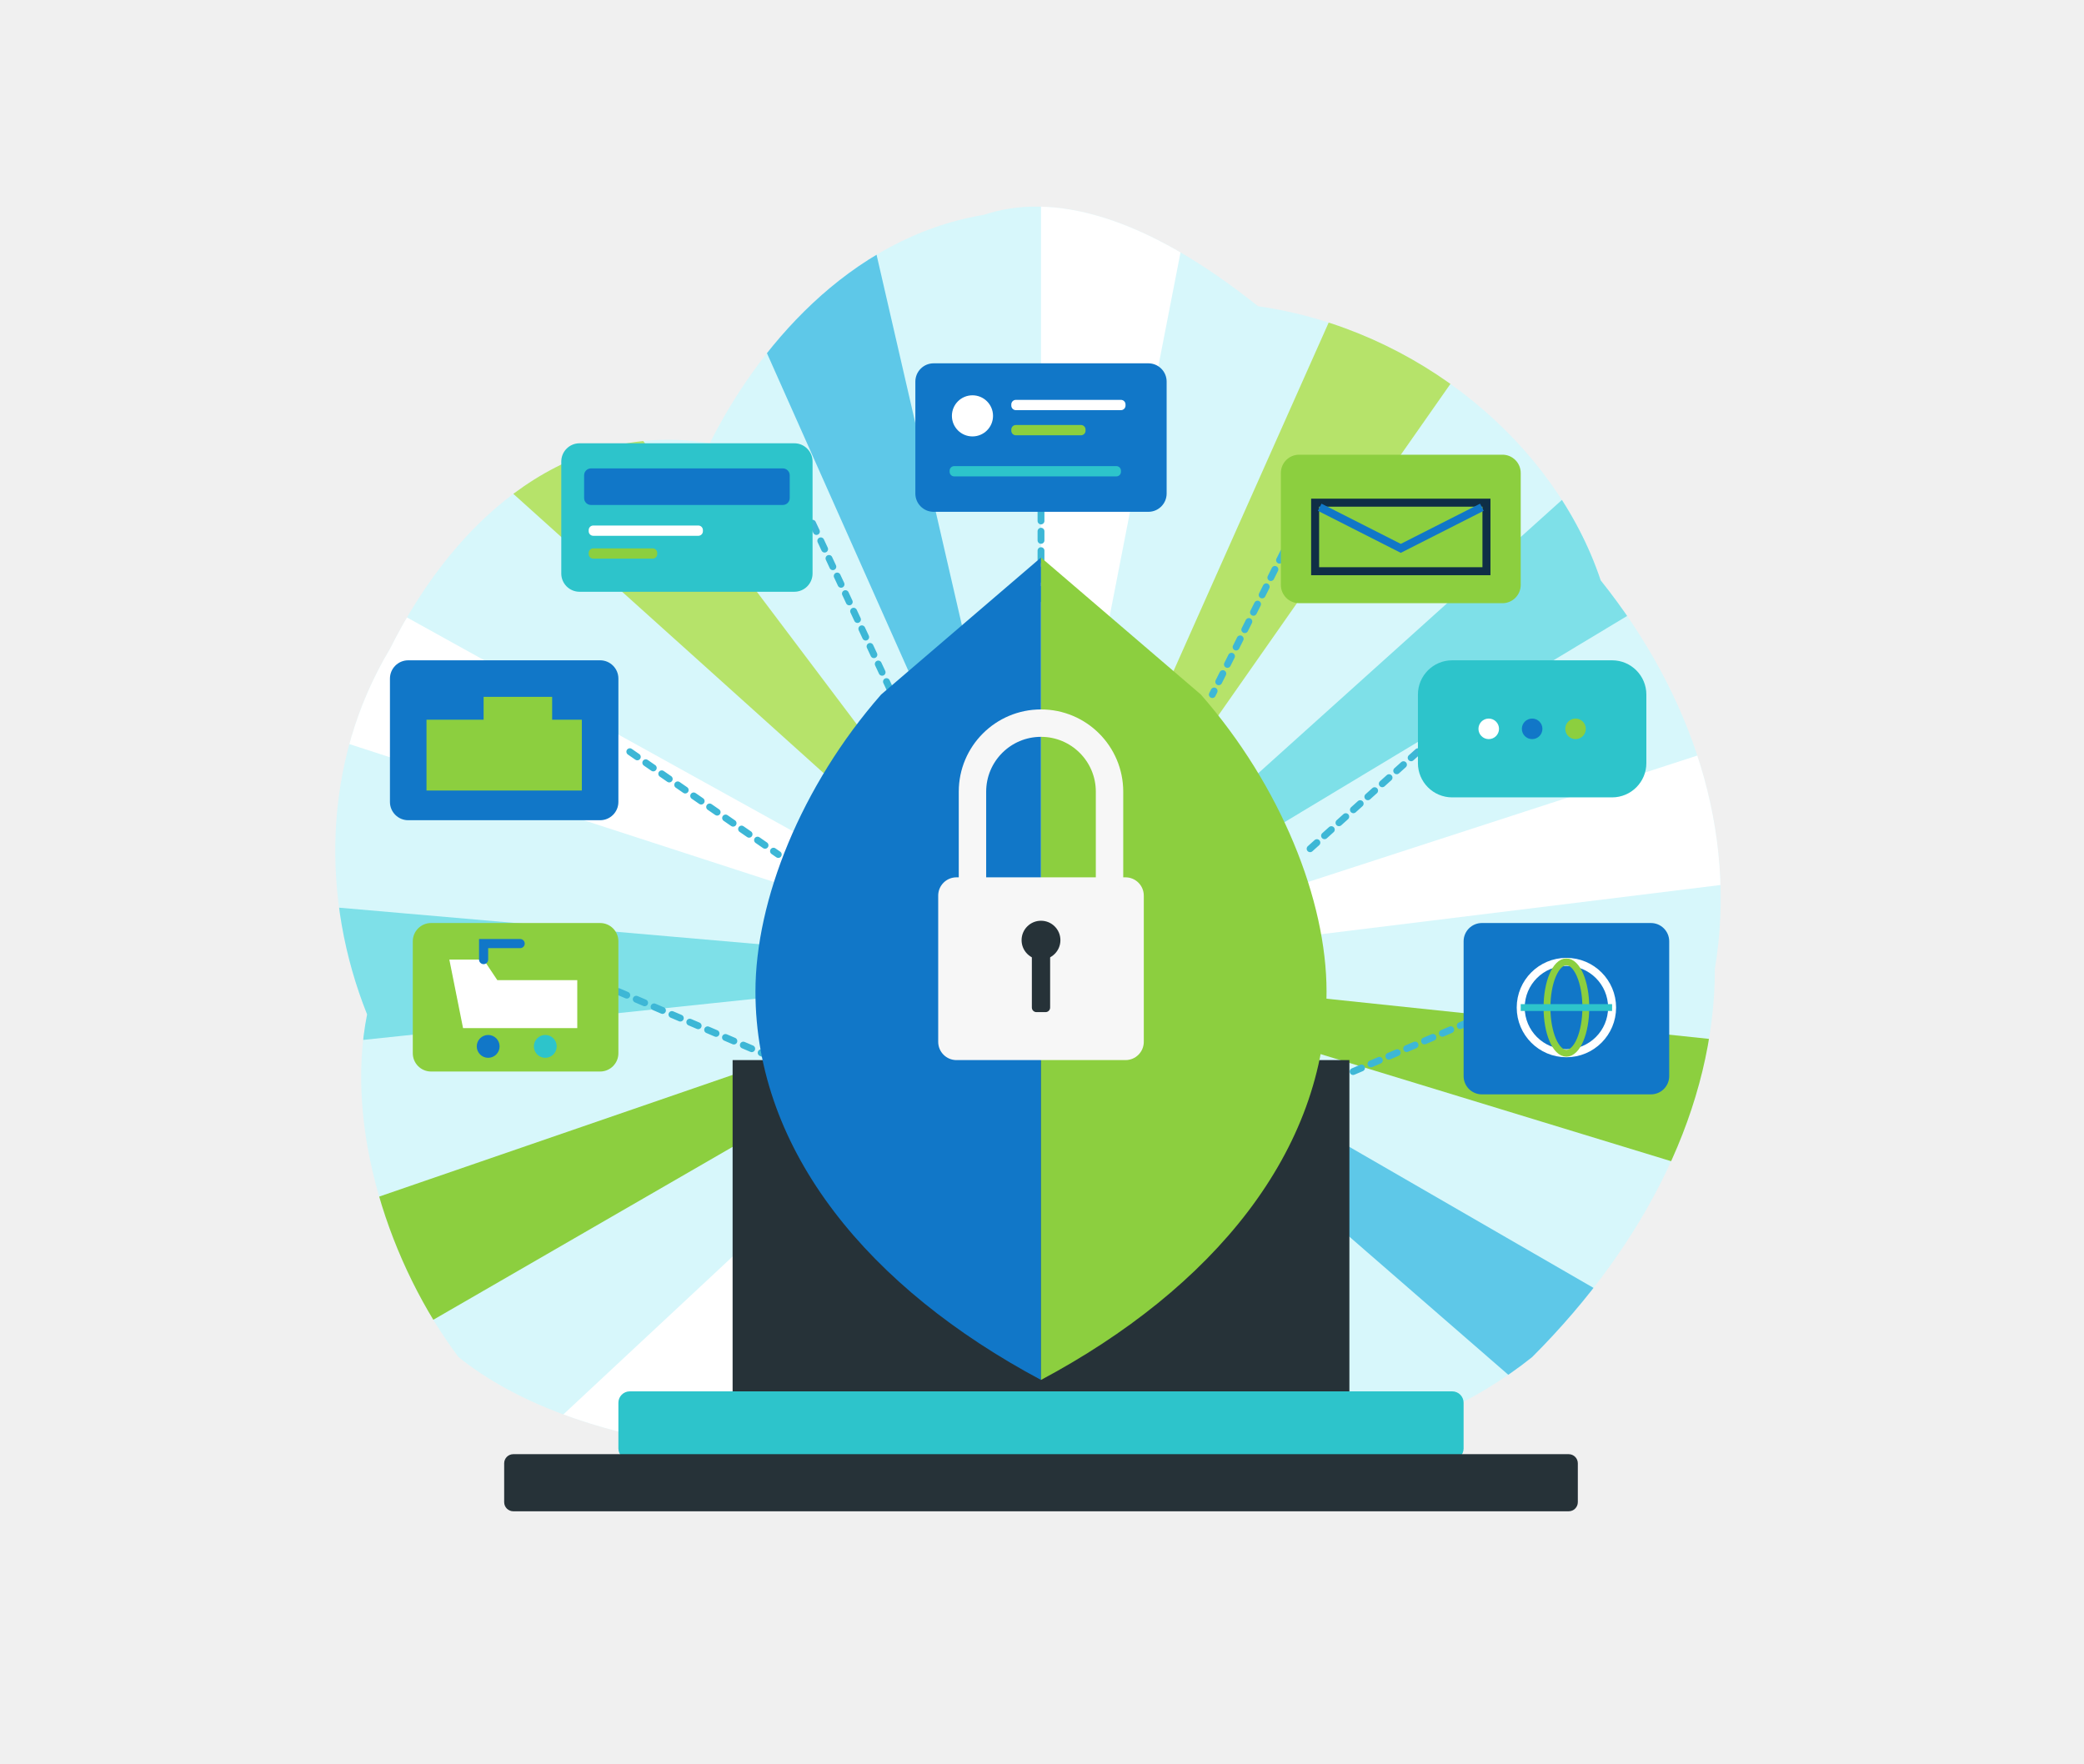
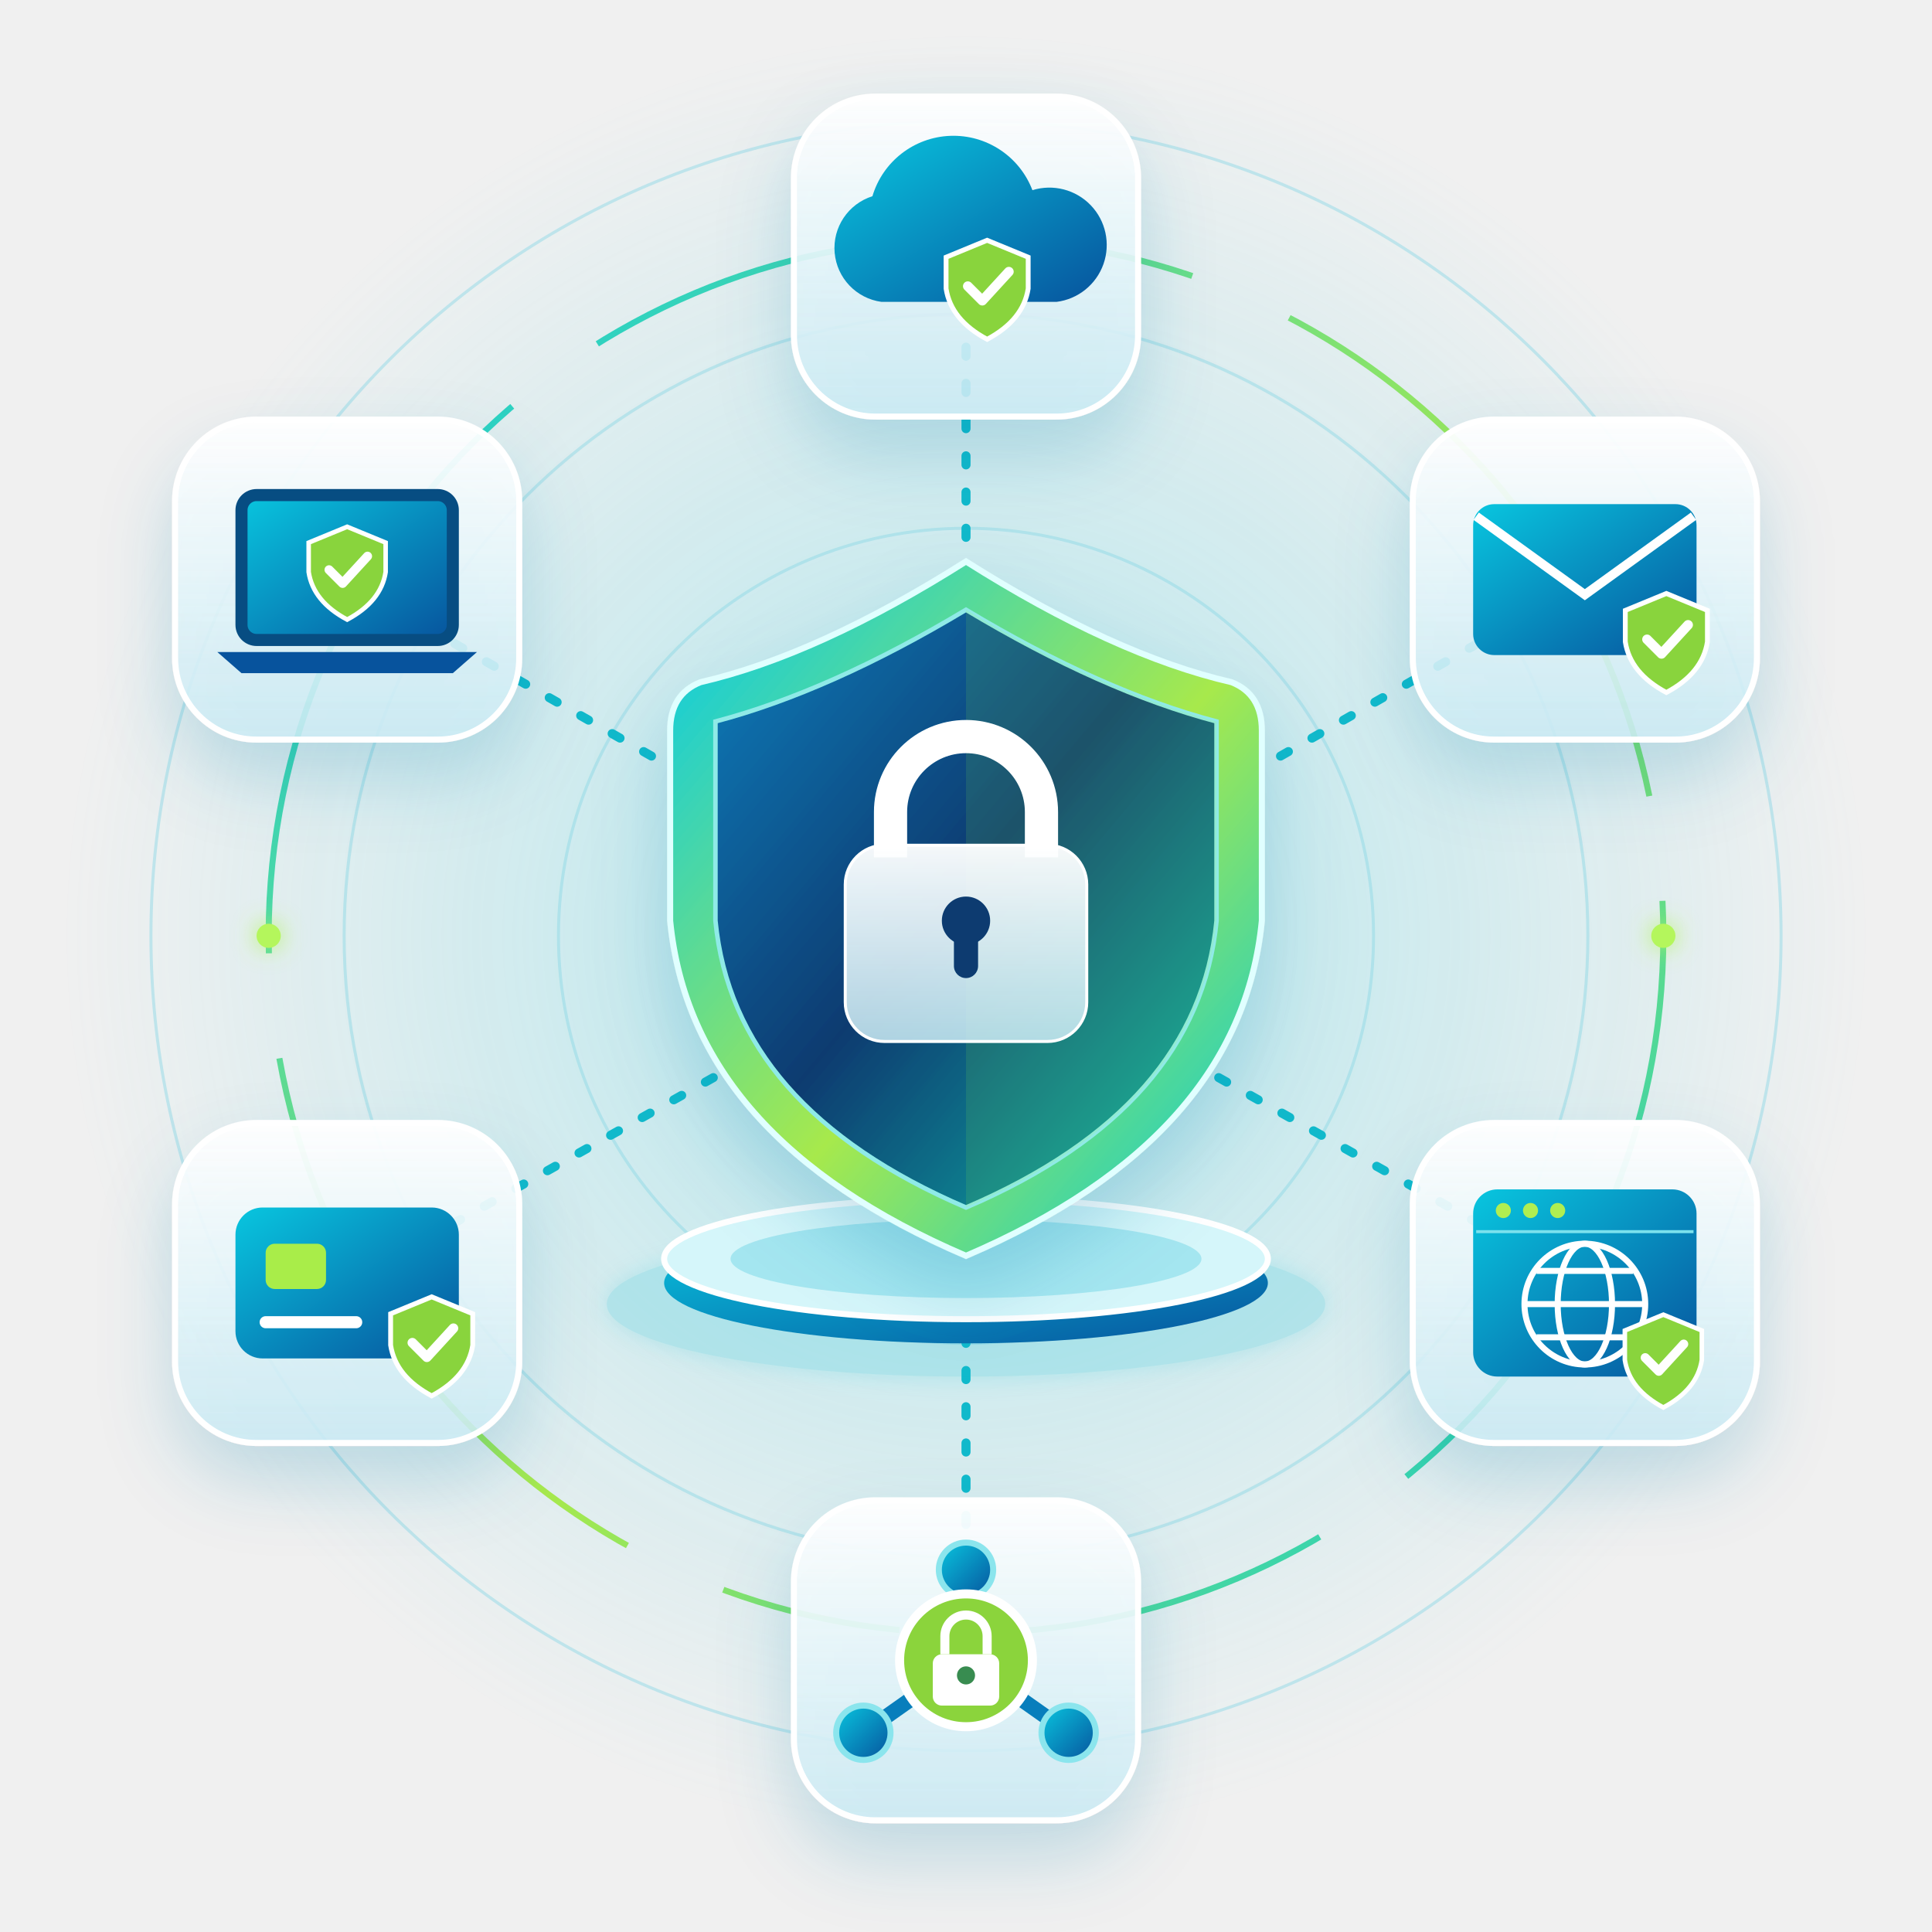
- <svg xmlns="http://www.w3.org/2000/svg" viewBox="0 0 520 440" class="animated">
+ <svg xmlns="http://www.w3.org/2000/svg" viewBox="0 0 640 640" role="img" aria-labelledby="title">
+   <defs>
+     <linearGradient id="shield" x2="1" y2="1">
+       <stop stop-color="#087ebc" />
+       <stop offset=".48" stop-color="#073b70" />
+       <stop offset="1" stop-color="#09baa9" />
+     </linearGradient>
+     <linearGradient id="edge" x2="1" y2="1">
+       <stop stop-color="#00c9ee" />
+       <stop offset=".55" stop-color="#a7e94c" />
+       <stop offset="1" stop-color="#00c9df" />
+     </linearGradient>
+     <linearGradient id="glass" x2="0" y2="1">
+       <stop stop-color="#fff" stop-opacity=".96" />
+       <stop offset="1" stop-color="#ccecf5" stop-opacity=".85" />
+     </linearGradient>
+     <linearGradient id="blue" x2="1" y2="1">
+       <stop stop-color="#08c6df" />
+       <stop offset="1" stop-color="#07539d" />
+     </linearGradient>
+     <radialGradient id="halo">
+       <stop stop-color="#41d5e7" stop-opacity=".35" />
+       <stop offset="1" stop-color="#41d5e7" stop-opacity="0" />
+     </radialGradient>
+     <filter id="shadow" x="-60%" y="-60%" width="220%" height="240%">
+       <feDropShadow dx="0" dy="12" stdDeviation="12" flood-color="#087ca5" flood-opacity=".23" />
+     </filter>
+     <filter id="glow" x="-100%" y="-100%" width="300%" height="300%">
+       <feGaussianBlur stdDeviation="4" result="b" />
+       <feMerge>
+         <feMergeNode in="b" />
+         <feMergeNode in="SourceGraphic" />
+       </feMerge>
+     </filter>
+     <g id="tile">
+       <rect x="-57" y="-53" width="114" height="106" rx="27" fill="url(#glass)" stroke="white" stroke-width="2" filter="url(#shadow)" />
+     </g>
+     <g id="tick">
+       <path d="M0 -18L17 -11V2Q15 15 0 23Q-15 15 -17 2V-11Z" fill="#89d43d" stroke="white" stroke-width="2" />
+       <path d="M-8 1L-2 7L9 -5" stroke="white" stroke-width="4" fill="none" stroke-linecap="round" stroke-linejoin="round" />
+     </g>
+   </defs>
  <style>
- .animated .burst{animation:hero-fade .5s cubic-bezier(0.22,1,0.36,1) .2s both}
- .animated .shield{animation:hero-fade .7s cubic-bezier(0.22,1,0.36,1) .28s both}
- .animated .card{animation:hero-fade .5s cubic-bezier(0.22,1,0.36,1) both}
- .animated .bob-b{animation:hero-float 18s ease-in-out -4s infinite;transform-box:fill-box;transform-origin:center}
- .animated .bob-d{animation:hero-float 22s ease-in-out -8s infinite;transform-box:fill-box;transform-origin:center}
- .animated .bob-b.late{animation-duration:20s;animation-delay:-11s}
- @keyframes hero-fade{from{opacity:0}to{opacity:1}}
- @keyframes hero-float{0%,100%{transform:translateY(0)}50%{transform:translateY(-1.6px)}}
- @media (prefers-reduced-motion:reduce){.animated *{animation:none!important}}
+ .orbit{transform-origin:320px 310px;animation:spin 24s linear infinite}.data{stroke-dasharray:3 9;animation:flow 1.6s linear infinite}.float{animation:float 4s ease-in-out infinite}.shield-float{animation:float 5s ease-in-out infinite}.pulse{animation:pulse 3s ease-in-out infinite}@keyframes spin{to{transform:rotate(360deg)}}@keyframes flow{to{stroke-dashoffset:-48}}@keyframes float{50%{transform:translateY(-9px)}}@keyframes pulse{50%{opacity:.35}}@media(prefers-reduced-motion:reduce){*{animation:none!important}}
</style>
-   <defs>
-     <clipPath id="burst-clip">
-       <path d="M70 16 C58 18 50 28 46 36 C34 34 24 42 18 54 C12 64 12 76 16 86 C14 96 18 108 24 116 C34 124 52 126 70 124 C92 128 108 124 118 116 C128 106 134 94 134 82 C136 70 132 58 124 48 C120 36 108 26 94 24 C84 16 76 14 70 16Z" />
-     </clipPath>
-     <clipPath id="burst-clip-right">
-       <rect x="75" y="40" width="40" height="80" />
-     </clipPath>
-   </defs>
-   <g transform="translate(46 8) scale(2.85)">
-     <g class="burst" clip-path="url(#burst-clip)">
-       <rect x="-20" y="-20" width="190" height="190" fill="#d7f7fb" />
-       <g>
-         <path fill="#ffffff" d="M75 82 L75 -8 L92.2 -6.3 Z" />
-         <path fill="#b6e36a" d="M75 82 L111.6 -0.2 L126.6 8.3 Z" />
-         <path fill="#7ee0e8" d="M75 82 L141.9 21.8 L152.1 35.6 Z" />
-         <path fill="#ffffff" d="M75 82 L160.6 54.2 L164.3 71 Z" />
-         <path fill="#8ccf3f" d="M75 82 L164.5 91.4 L161.1 108.3 Z" />
-         <path fill="#5ec8e8" d="M75 82 L152.9 127 L142.9 141 Z" />
-         <path fill="#ffffff" d="M75 82 L127.9 154.8 L113 163.6 Z" />
-         <path fill="#c6ee7a" d="M75 82 L93.7 170 L76.6 172 Z" />
-         <path fill="#9adff0" d="M75 82 L56.3 170 L39.8 164.8 Z" />
-         <path fill="#ffffff" d="M75 82 L22.1 154.8 L9.2 143.4 Z" />
-         <path fill="#8ccf3f" d="M75 82 L-2.9 127 L-10.1 111.3 Z" />
-         <path fill="#7ee0e8" d="M75 82 L-14.5 91.4 L-14.7 74.2 Z" />
-         <path fill="#ffffff" d="M75 82 L-10.6 54.2 L-3.7 38.4 Z" />
-         <path fill="#b6e36a" d="M75 82 L8.1 21.8 L20.8 10.1 Z" />
-         <path fill="#5ec8e8" d="M75 82 L38.4 -0.2 L54.8 -5.7 Z" />
+   <circle cx="320" cy="310" r="302" fill="url(#halo)" />
+   <g fill="none" stroke="#89d6e5" opacity=".45">
+     <circle cx="320" cy="310" r="135" />
+     <circle cx="320" cy="310" r="206" />
+     <circle cx="320" cy="310" r="270" />
+   </g>
+   <g class="orbit">
+     <circle cx="320" cy="310" r="231" fill="none" stroke="url(#edge)" stroke-width="2" stroke-dasharray="110 35 60 35" />
+     <g fill="#b4f65b" filter="url(#glow)">
+       <circle cx="320" cy="79" r="4" />
+       <circle cx="551" cy="310" r="4" />
+       <circle cx="320" cy="541" r="4" />
+       <circle cx="89" cy="310" r="4" />
+     </g>
+   </g>
+   <g class="data" fill="none" stroke="#10b9cb" stroke-width="3" stroke-linecap="round">
+     <path d="M320 310V100M320 310L124 198M320 310L516 198M320 310L124 420M320 310L516 420M320 310V535" />
+   </g>
+   <ellipse cx="320" cy="432" rx="119" ry="24" fill="#0cbad3" opacity=".18" class="pulse" filter="url(#glow)" />
+   <ellipse cx="320" cy="425" rx="100" ry="20" fill="url(#blue)" />
+   <ellipse cx="320" cy="417" rx="100" ry="20" fill="#d5f6fa" stroke="#fff" stroke-width="2" />
+   <ellipse cx="320" cy="417" rx="78" ry="13" fill="#74d6e5" opacity=".5" />
+   <g class="shield-float" filter="url(#shadow)">
+     <path d="M320 186Q369 217 408 226Q418 230 418 242V305Q411 377 320 416Q229 377 222 305V242Q222 230 232 226Q271 217 320 186Z" fill="url(#edge)" stroke="#e0ffff" stroke-width="2" />
+     <path d="M320 202Q365 229 403 239V305Q397 367 320 400Q243 367 237 305V239Q275 229 320 202Z" fill="url(#shield)" stroke="#8feae7" stroke-width="1.5" />
+     <path d="M320 202Q365 229 403 239V305Q397 367 320 400Z" fill="#a4ed46" opacity=".13" />
+     <path d="M295 284V269a25 25 0 0 1 50 0V284" fill="none" stroke="white" stroke-width="11" />
+     <rect x="280" y="280" width="80" height="65" rx="13" fill="url(#glass)" stroke="white" />
+     <circle cx="320" cy="305" r="8" fill="#073b70" />
+     <rect x="316" y="305" width="8" height="19" rx="4" fill="#073b70" />
+   </g>
+   <g transform="translate(320 85)">
+     <g class="float">
+       <use href="#tile" />
+       <path d="M-28 15A18 18 0 0 1 -31 -20A28 28 0 0 1 22 -22A19 19 0 1 1 30 15Z" fill="url(#blue)" />
+       <use href="#tick" transform="translate(7 9) scale(.8)" />
+     </g>
+   </g>
+   <g transform="translate(115 192)">
+     <g class="float" style="animation-delay:-1s">
+       <use href="#tile" />
+       <rect x="-35" y="-28" width="70" height="48" rx="5" fill="url(#blue)" stroke="#074d82" stroke-width="4" />
+       <path d="M-43 24H43L35 31H-35Z" fill="#07539d" />
+       <use href="#tick" transform="translate(0 -4) scale(.75)" />
+     </g>
+   </g>
+   <g transform="translate(525 192)">
+     <g class="float" style="animation-delay:-2s">
+       <use href="#tile" />
+       <rect x="-37" y="-25" width="74" height="50" rx="7" fill="url(#blue)" />
+       <path d="M-36 -21L0 5L36 -21" fill="none" stroke="white" stroke-width="3" />
+       <use href="#tick" transform="translate(27 19) scale(.8)" />
+     </g>
+   </g>
+   <g transform="translate(115 425)">
+     <g class="float" style="animation-delay:-2.5s">
+       <use href="#tile" />
+       <rect x="-37" y="-25" width="74" height="50" rx="9" fill="url(#blue)" />
+       <rect x="-27" y="-13" width="20" height="15" rx="3" fill="#a9ed49" />
+       <path d="M-27 13H3" stroke="white" stroke-width="4" stroke-linecap="round" />
+       <use href="#tick" transform="translate(28 19) scale(.8)" />
+     </g>
+   </g>
+   <g transform="translate(525 425)">
+     <g class="float" style="animation-delay:-.7s">
+       <use href="#tile" />
+       <rect x="-37" y="-31" width="74" height="62" rx="8" fill="url(#blue)" />
+       <path d="M-36 -17H36" stroke="#7be1ed" />
+       <g fill="#b0ee51">
+         <circle cx="-27" cy="-24" r="2.5" />
+         <circle cx="-18" cy="-24" r="2.5" />
+         <circle cx="-9" cy="-24" r="2.5" />
      </g>
+       <g fill="none" stroke="white" stroke-width="2">
+         <circle cy="7" r="20" />
+         <ellipse cy="7" rx="9" ry="20" />
+         <path d="M-20 7H20M-16 -4H16M-16 18H16" />
+       </g>
+       <use href="#tick" transform="translate(26 24) scale(.75)" />
    </g>
-     <g fill="none" stroke="#3db7d6" stroke-width="0.6" stroke-dasharray="0.8 0.9" stroke-linecap="round">
-       <path d="M75 42 V50" />
-       <path d="M55 43 L62 58" />
-       <path d="M97 44 L90 58" />
-       <path d="M39 63 L52 72" />
-       <path d="M108 63 L98 72" />
-       <path d="M38 84 L52 90" />
-       <path d="M114 86 L100 92" />
-     </g>
-     <g class="card" style="animation-delay:.36s" transform="translate(64 29)">
-       <g class="bob">
-         <rect width="22" height="13" rx="1.6" fill="#1177c8" />
-         <circle cx="5" cy="4.6" r="1.8" fill="#ffffff" />
-         <rect x="8.4" y="3.2" width="10" height="0.9" rx="0.4" fill="#ffffff" />
-         <rect x="8.4" y="5.4" width="6.5" height="0.9" rx="0.4" fill="#8ccf3f" />
-         <rect x="3" y="9" width="15" height="0.9" rx="0.4" fill="#2dc4cb" />
+   </g>
+   <g transform="translate(320 550)">
+     <g class="float" style="animation-delay:-1.7s">
+       <use href="#tile" />
+       <path d="M0 0V-30M0 0L-34 24M0 0L34 24" stroke="#087ebc" stroke-width="5" />
+       <g fill="url(#blue)" stroke="#8be5ed" stroke-width="2">
+         <circle cy="-30" r="9" />
+         <circle cx="-34" cy="24" r="9" />
+         <circle cx="34" cy="24" r="9" />
      </g>
-     </g>
-     <g class="card" style="animation-delay:.44s" transform="translate(33 36)">
-       <g class="bob bob-b">
-         <rect width="22" height="13" rx="1.6" fill="#2dc4cb" />
-         <rect x="2" y="2.2" width="18" height="3.2" rx="0.6" fill="#1177c8" />
-         <rect x="2.4" y="7.2" width="10" height="0.9" rx="0.4" fill="#ffffff" />
-         <rect x="2.4" y="9.2" width="6" height="0.9" rx="0.4" fill="#8ccf3f" />
-       </g>
-     </g>
-     <g class="card" style="animation-delay:.52s" transform="translate(96 37)">
-       <g class="bob bob-c">
-         <rect width="21" height="13" rx="1.6" fill="#8ccf3f" />
-         <path d="M3 4.2 H18 V10.2 H3Z" fill="none" stroke="#0f2e46" stroke-width="0.7" />
-         <path d="M3.4 4.6 L10.5 8.2 L17.6 4.6" fill="none" stroke="#1177c8" stroke-width="0.7" />
-       </g>
-     </g>
-     <g class="card" style="animation-delay:.6s" transform="translate(18 55)">
-       <g class="bob bob-d">
-         <rect width="20" height="14" rx="1.6" fill="#1177c8" />
-         <path d="M3.2 5.2 H8.2 V3.2 H14.2 V5.2 H16.8 V11.4 H3.2Z" fill="#8ccf3f" />
-       </g>
-     </g>
-     <g class="card" style="animation-delay:.68s" transform="translate(108 55)">
-       <g class="bob">
-         <rect width="20" height="12" rx="3" fill="#2dc4cb" />
-         <circle cx="6.2" cy="6" r="0.9" fill="#ffffff" />
-         <circle cx="10" cy="6" r="0.9" fill="#1177c8" />
-         <circle cx="13.8" cy="6" r="0.9" fill="#8ccf3f" />
-       </g>
-     </g>
-     <g class="card" style="animation-delay:.76s" transform="translate(20 78)">
-       <g class="bob bob-b late">
-         <rect width="18" height="13" rx="1.6" fill="#8ccf3f" />
-         <path d="M3.2 3.2 H6.2 L7.4 5 H14.4 V9.2 H4.4 Z" fill="#ffffff" />
-         <path d="M6.2 3.2 V1.8 H9.4" fill="none" stroke="#1177c8" stroke-width="0.8" stroke-linecap="round" />
-         <circle cx="6.6" cy="10.8" r="1" fill="#1177c8" />
-         <circle cx="11.6" cy="10.8" r="1" fill="#2dc4cb" />
-       </g>
-     </g>
-     <g class="card" style="animation-delay:.84s" transform="translate(112 78)">
-       <g class="bob bob-c">
-         <rect width="18" height="15" rx="1.6" fill="#1177c8" />
-         <circle cx="9" cy="7.4" r="4" fill="none" stroke="#ffffff" stroke-width="0.7" />
-         <ellipse cx="9" cy="7.4" rx="1.7" ry="4" fill="none" stroke="#8ccf3f" stroke-width="0.6" />
-         <path d="M5 7.4 H13" stroke="#2dc4cb" stroke-width="0.6" />
-       </g>
-     </g>
-     <rect x="48" y="90" width="54" height="31" fill="#263238" />
-     <rect x="38" y="119" width="74" height="6" rx="1" fill="#2dc4cb" />
-     <rect x="28" y="124.5" width="94" height="5" rx="0.8" fill="#263238" />
-     <path class="shield" d="M75 46 L61 58 C54 66 50 76 50 84 C50 98 60 110 75 118 Z" fill="#1177c8" />
-     <path class="shield" d="M75 46 L89 58 C96 66 100 76 100 84 C100 98 90 110 75 118 Z" fill="#8ccf3f" />
-     <g class="shield" fill="#f7f7f7" stroke="#f7f7f7">
-       <rect x="66" y="74" width="18" height="16" rx="1.6" fill="#f7f7f7" stroke="none" />
-       <path d="M69 74 V66.5 A6 6 0 0 1 81 66.5 V74" fill="none" stroke="#f7f7f7" stroke-width="2.4" stroke-linecap="round" />
-       <circle cx="75" cy="79.5" r="1.7" fill="#263238" stroke="none" />
-       <rect x="74.2" y="80.6" width="1.6" height="5.2" rx="0.4" fill="#263238" stroke="none" />
+       <circle r="22" fill="#8bd43c" stroke="white" stroke-width="3" />
+       <path d="M-7 -2V-8a7 7 0 0 1 14 0v6" fill="none" stroke="white" stroke-width="3" />
+       <rect x="-11" y="-2" width="22" height="17" rx="3" fill="white" />
+       <circle cy="5" r="3" fill="#388c50" />
    </g>
  </g>
</svg>
